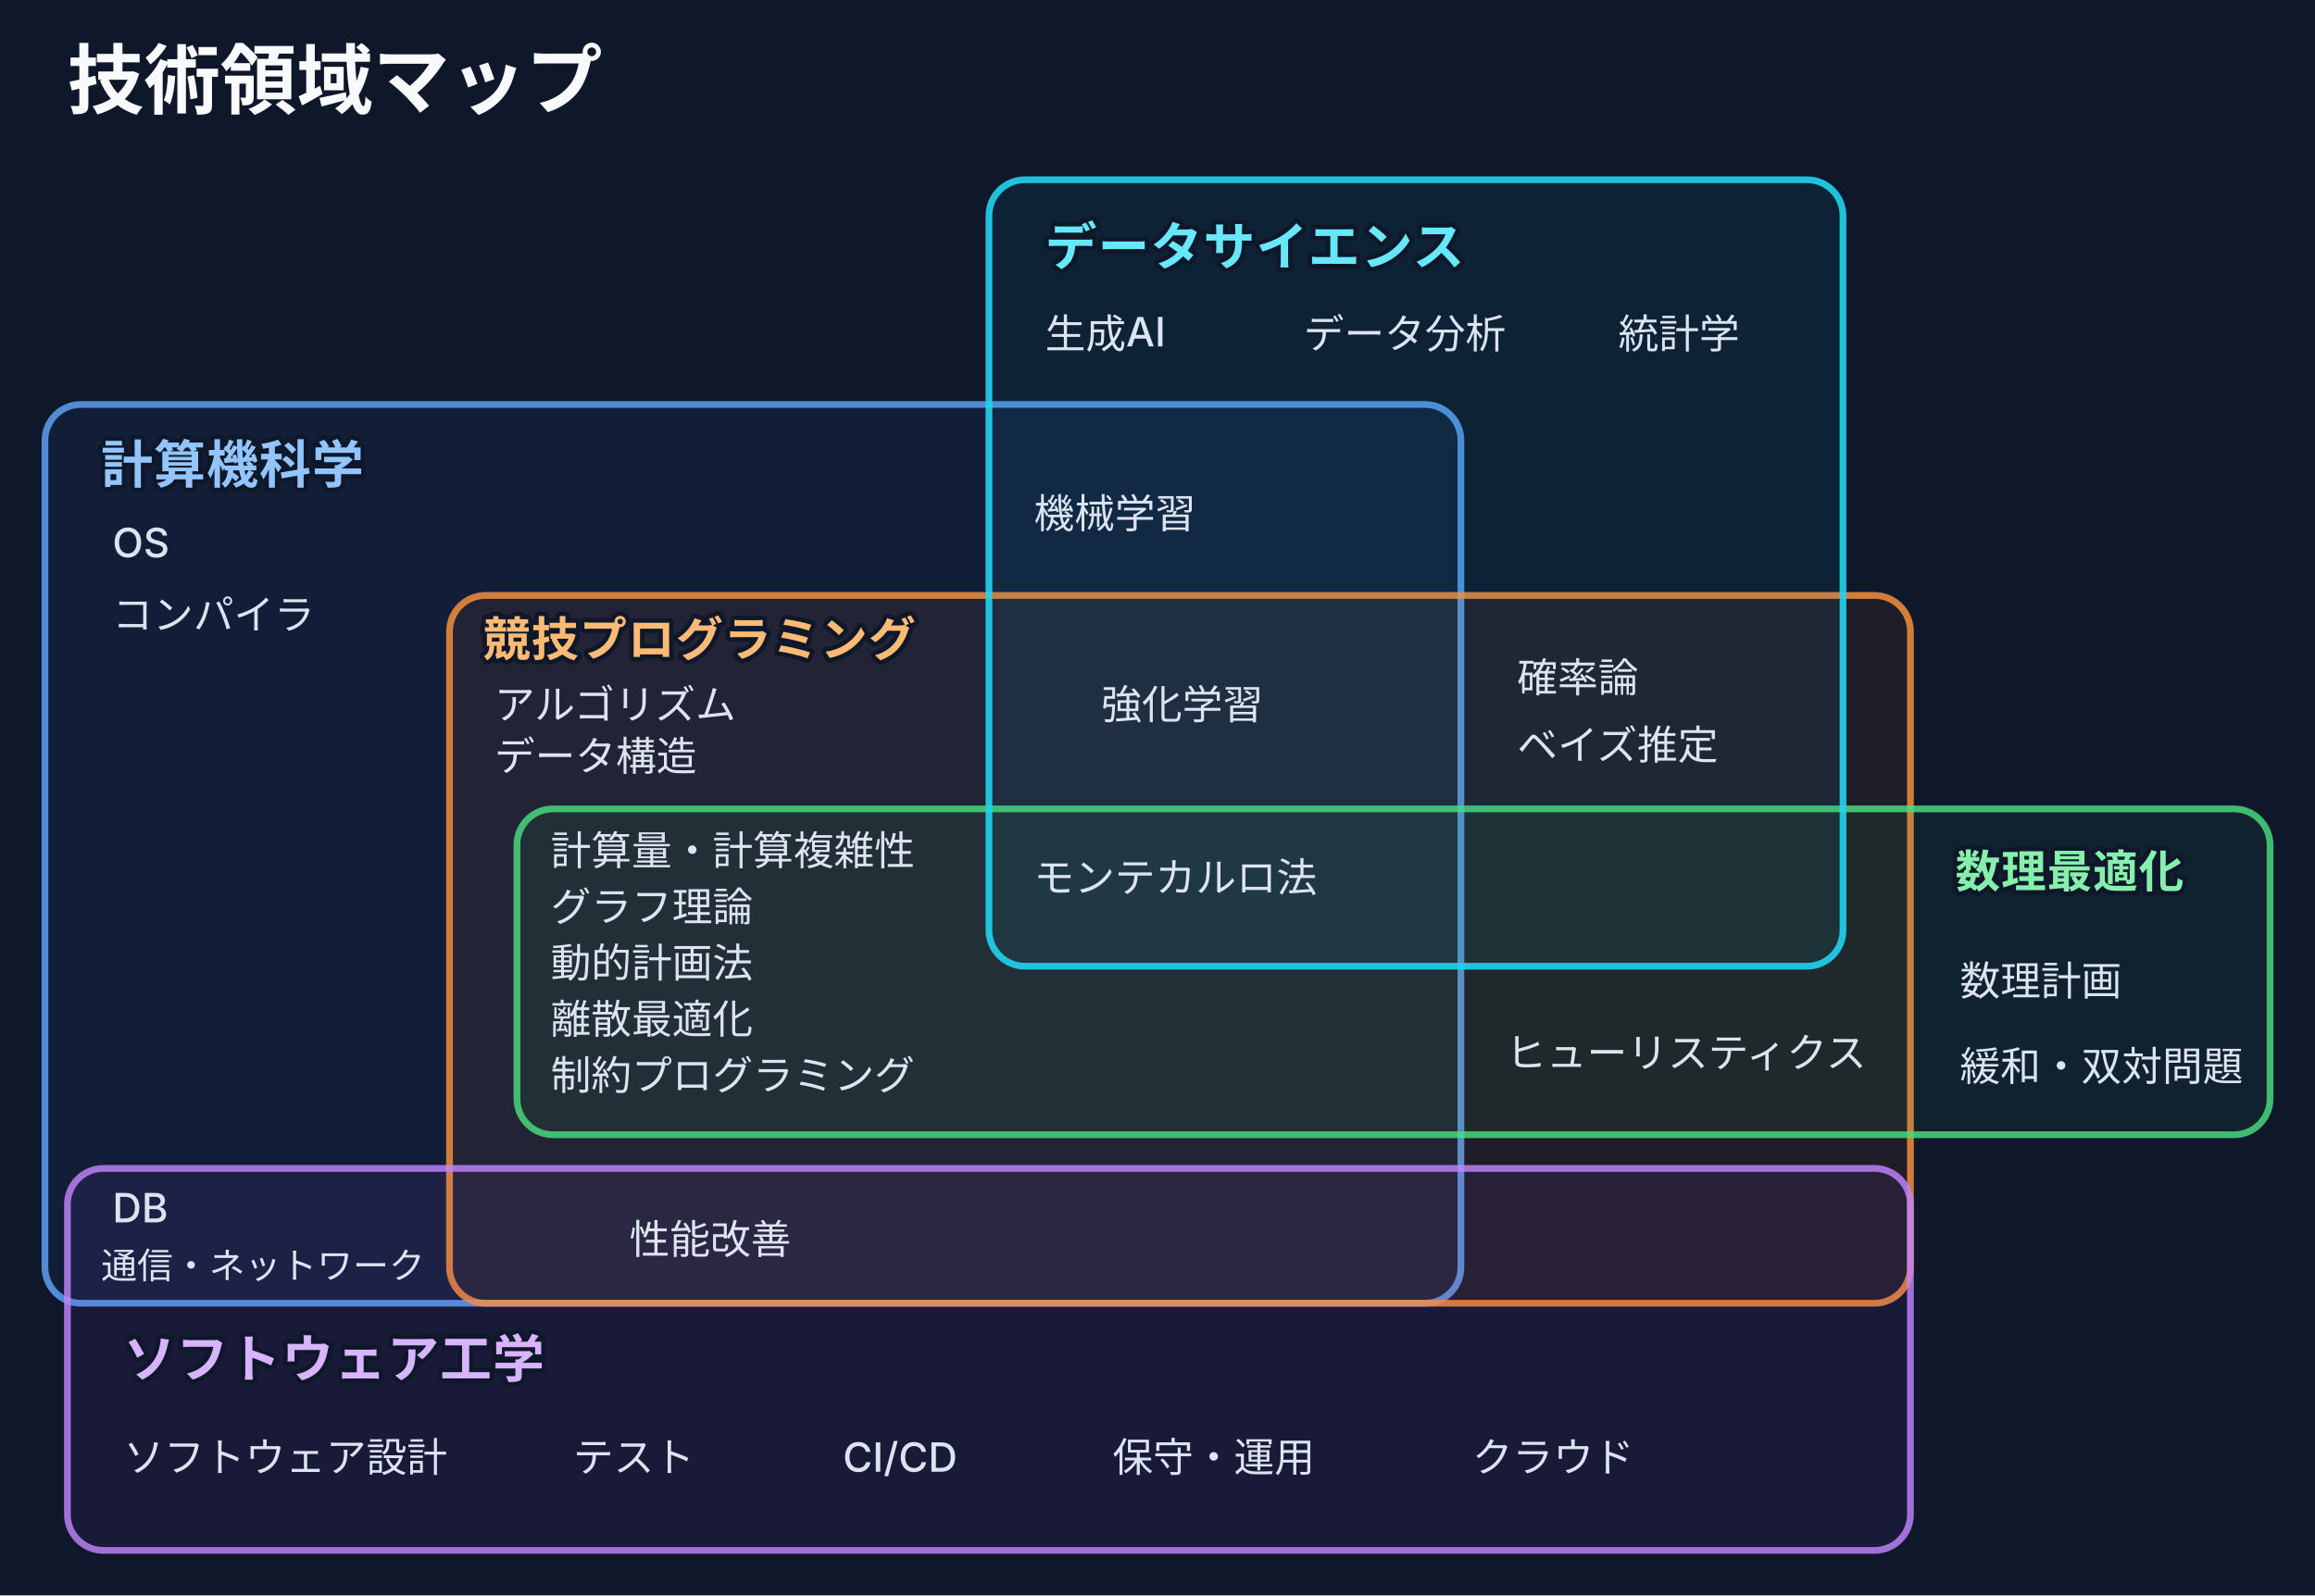
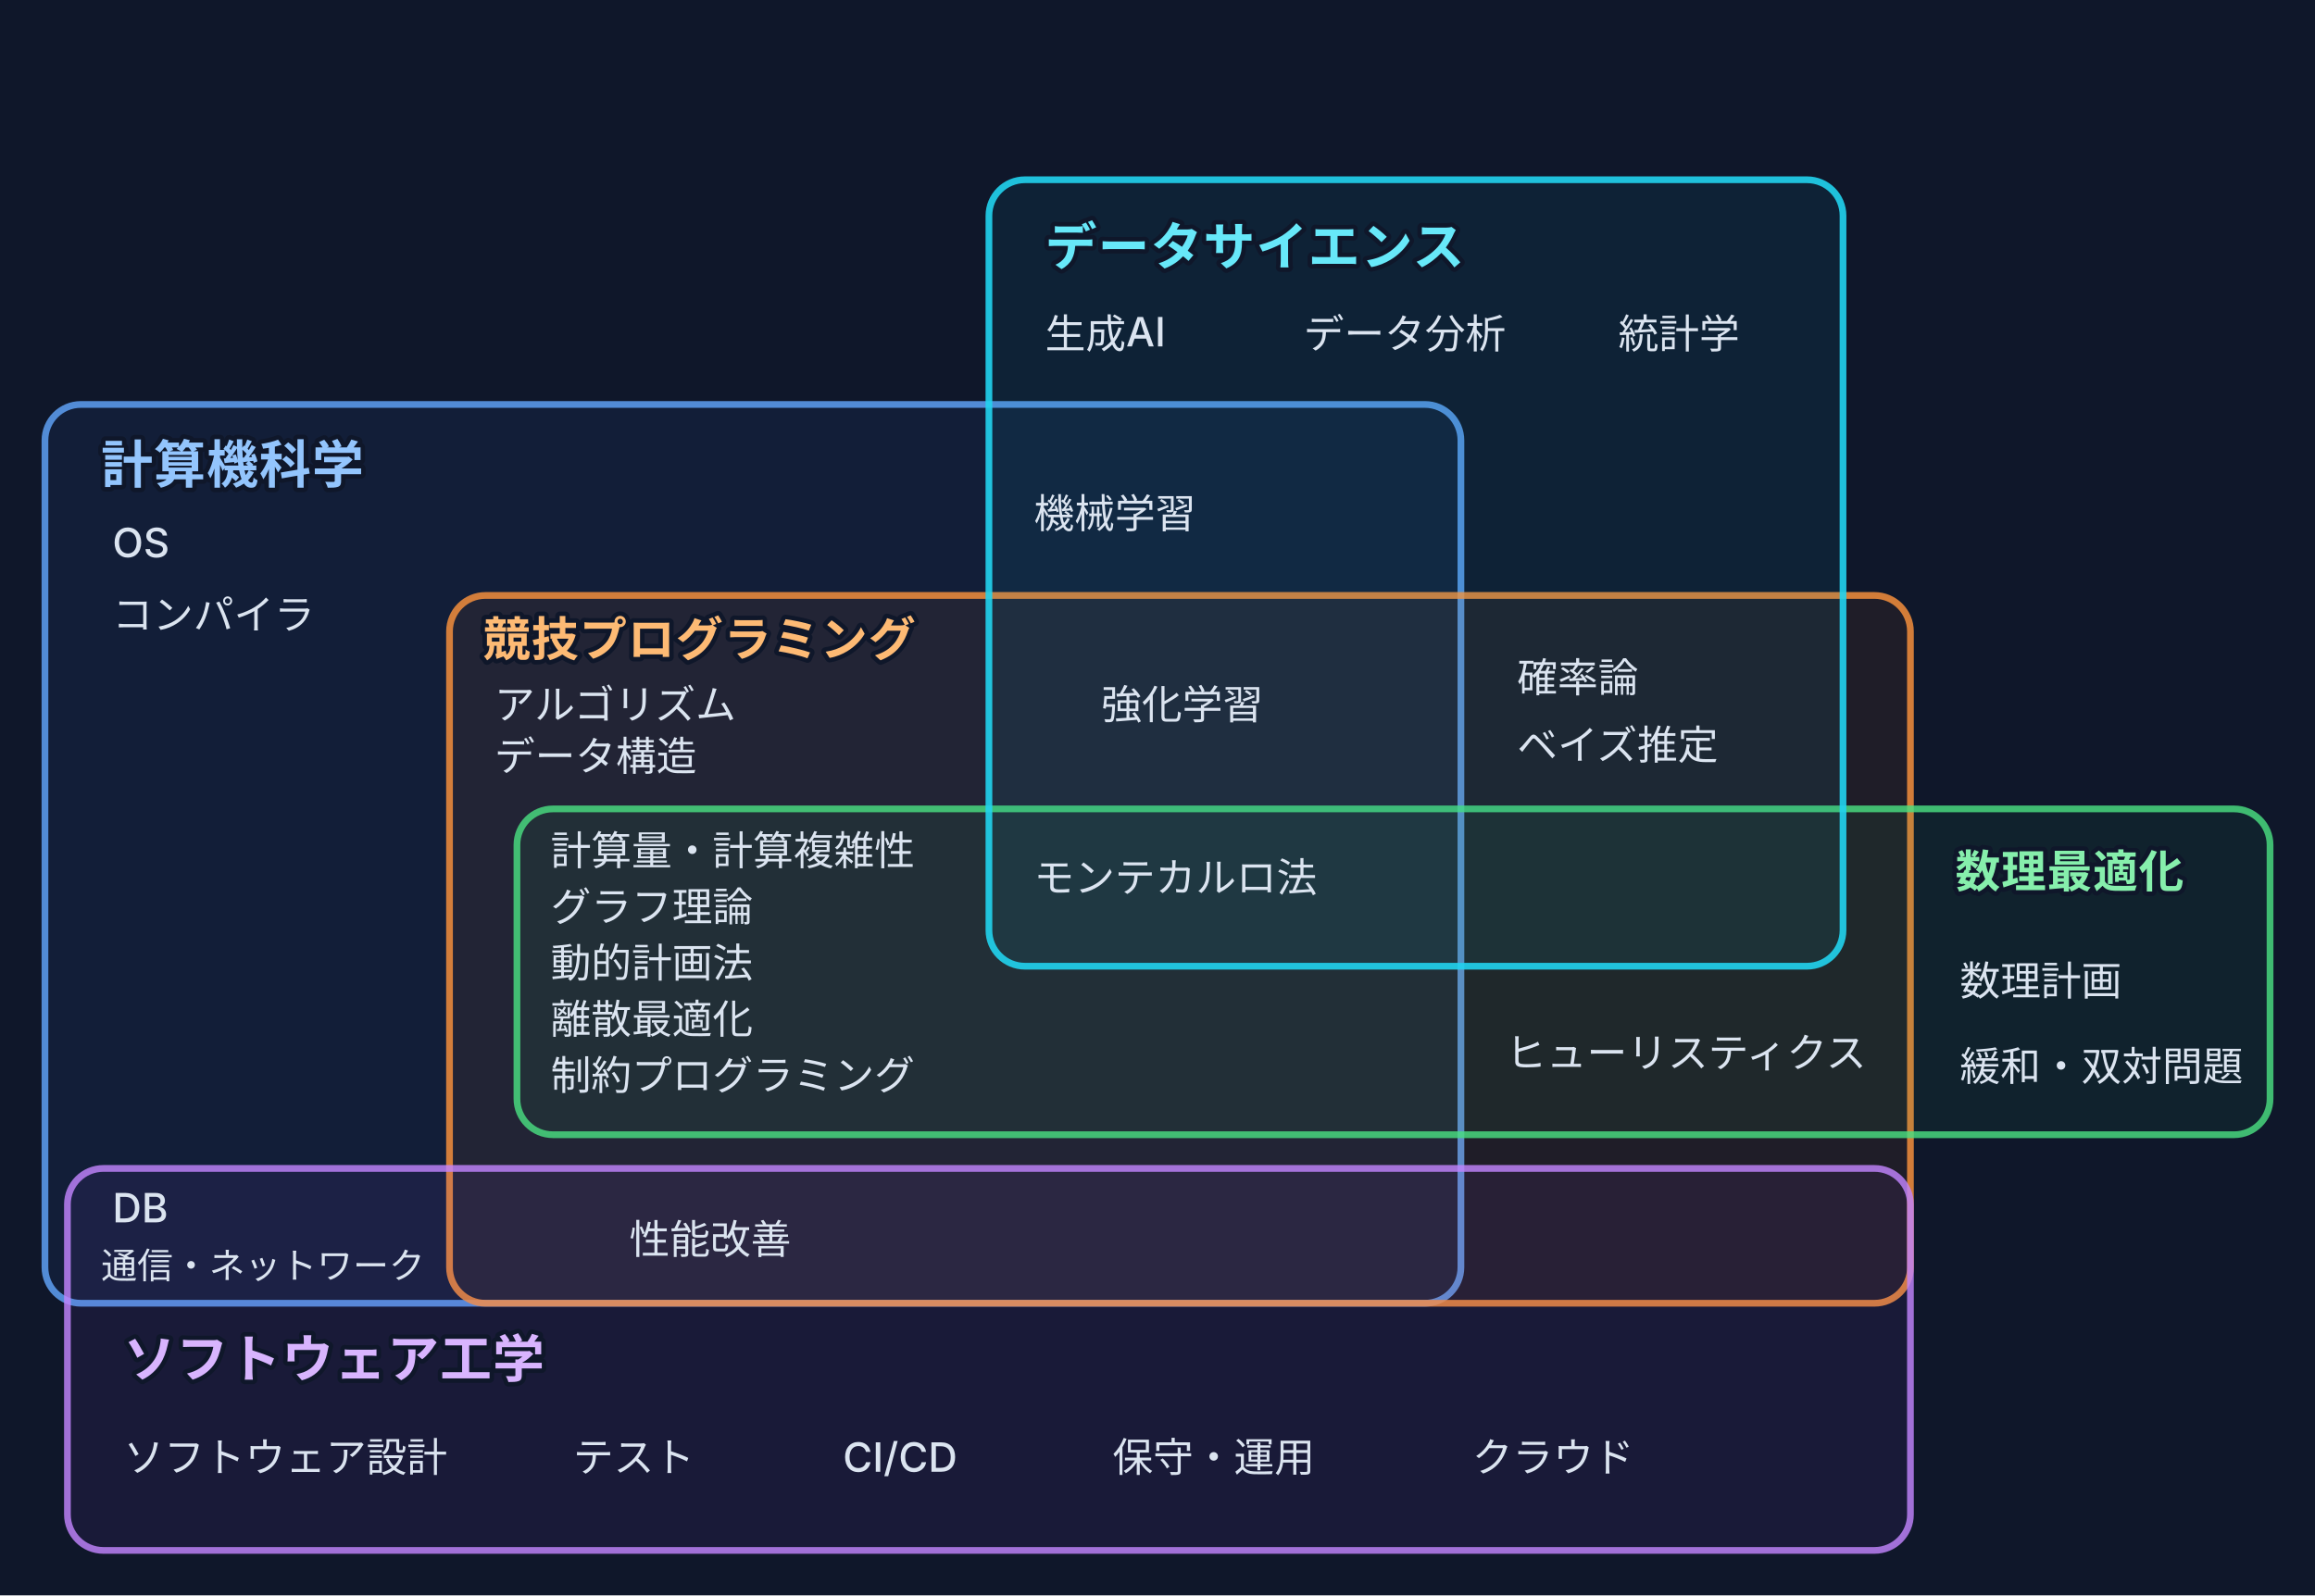
<svg xmlns="http://www.w3.org/2000/svg" class="tech-map-svg" viewBox="0 0 1030 710" role="img" aria-labelledby="title desc">
  <style>
    .tech-map-svg text { font-family: Inter, "Noto Sans JP", "Hiragino Sans", sans-serif; }
    .tech-map-svg .bg { fill: #0f172a; }
    .tech-map-svg .title { fill: #f8fafc; font-size: 34px; font-weight: 700; }
    .tech-map-svg .area { stroke-width: 3; }
    .tech-map-svg .cs { fill: #3b82f6; fill-opacity: .07; stroke: #60a5fa; stroke-opacity: .82; }
    .tech-map-svg .opt { fill: #22c55e; fill-opacity: .07; stroke: #4ade80; stroke-opacity: .82; }
    .tech-map-svg .cp { fill: #f97316; fill-opacity: .07; stroke: #fb923c; stroke-opacity: .82; }
    .tech-map-svg .se { fill: #a855f7; fill-opacity: .07; stroke: #c084fc; stroke-opacity: .82; }
    .tech-map-svg .ds { fill: #06b6d4; fill-opacity: .075; stroke: #22d3ee; stroke-opacity: .9; stroke-width: 3; }
    .tech-map-svg .area-label { font-size: 23px; font-weight: 700; letter-spacing: .02em; paint-order: stroke; stroke: #0f172a; stroke-width: 4px; stroke-linejoin: round; }
    .tech-map-svg .label-cs { fill: #93c5fd; }
    .tech-map-svg .label-opt { font-size: 20px; fill: #86efac; }
    .tech-map-svg .label-cp { font-size: 21px; fill: #fdba74; }
    .tech-map-svg .label-se { fill: #d8b4fe; }
    .tech-map-svg .label-ds { fill: #67e8f9; }
    .tech-map-svg .major { fill: #f8fafc; font-size: 18px; font-weight: 650; }
    .tech-map-svg .tech { fill: #dbe4f0; font-size: 18px; font-weight: 500; }
  </style>
  <rect class="bg" width="1030" height="710" />
-   <text class="title" x="30" y="48">技術領域マップ</text>
  <rect class="area cs" x="20" y="180" width="630" height="400" rx="16" />
  <rect class="area cp" x="200" y="265" width="650" height="315" rx="16" />
  <rect class="area opt" x="230" y="360" width="780" height="145" rx="16" />
  <rect class="area se" x="30" y="520" width="820" height="170" rx="16" />
  <rect class="area ds" x="440" y="80" width="380" height="350" rx="16" />
  <text class="area-label label-cs" x="45" y="215">計算機科学</text>
  <text class="area-label label-cp" x="215" y="292">競技プログラミング</text>
  <text class="area-label label-opt" x="870" y="395">数理最適化</text>
  <text class="area-label label-se" x="55" y="613">ソフトウェア工学</text>
  <text class="area-label label-ds" x="465" y="118">データサイエンス</text>
  <text class="tech" x="465" y="155">生成AI</text>
  <text class="tech" x="580" y="155">データ分析</text>
  <text class="tech" x="720" y="155">統計学</text>
  <text class="tech" x="460" y="235">機械学習</text>
  <text class="tech" x="50" y="248">OS</text>
  <text class="tech" x="50" y="280">コンパイラ</text>
  <text class="tech" x="220" y="320">アルゴリズム</text>
  <text class="tech" x="220" y="343">データ構造</text>
  <text class="tech" x="490" y="320">強化学習</text>
  <text class="tech" x="675" y="308">確率論</text>
  <text class="tech" x="675" y="338">ベイズ推定</text>
  <text class="tech" x="245" y="385">計算量・計算複雑性</text>
  <text class="tech" x="245" y="410">グラフ理論</text>
  <text class="tech" x="245" y="435">動的計画法</text>
  <text class="tech" x="245" y="460">離散最適化</text>
  <text class="tech" x="245" y="485">制約プログラミング</text>
  <text class="tech" x="460" y="397">モンテカルロ法</text>
  <text class="tech" x="670" y="475">ヒューリスティクス</text>
  <text class="tech" x="872" y="443">数理計画</text>
  <text class="tech" x="872" y="481">緩和・双対問題</text>
  <text class="tech" x="50" y="544">DB</text>
  <text class="tech" x="280" y="558">性能改善</text>
  <text class="tech" x="55" y="655">ソフトウェア設計</text>
  <text class="tech" x="255" y="655">テスト</text>
  <text class="tech" x="375" y="655">CI/CD</text>
  <text class="tech" x="495" y="655">保守・運用</text>
  <text class="tech" x="655" y="655">クラウド</text>
  <text class="tech" style="font-size:16px" x="45" y="569">通信・ネットワーク</text>
</svg>
